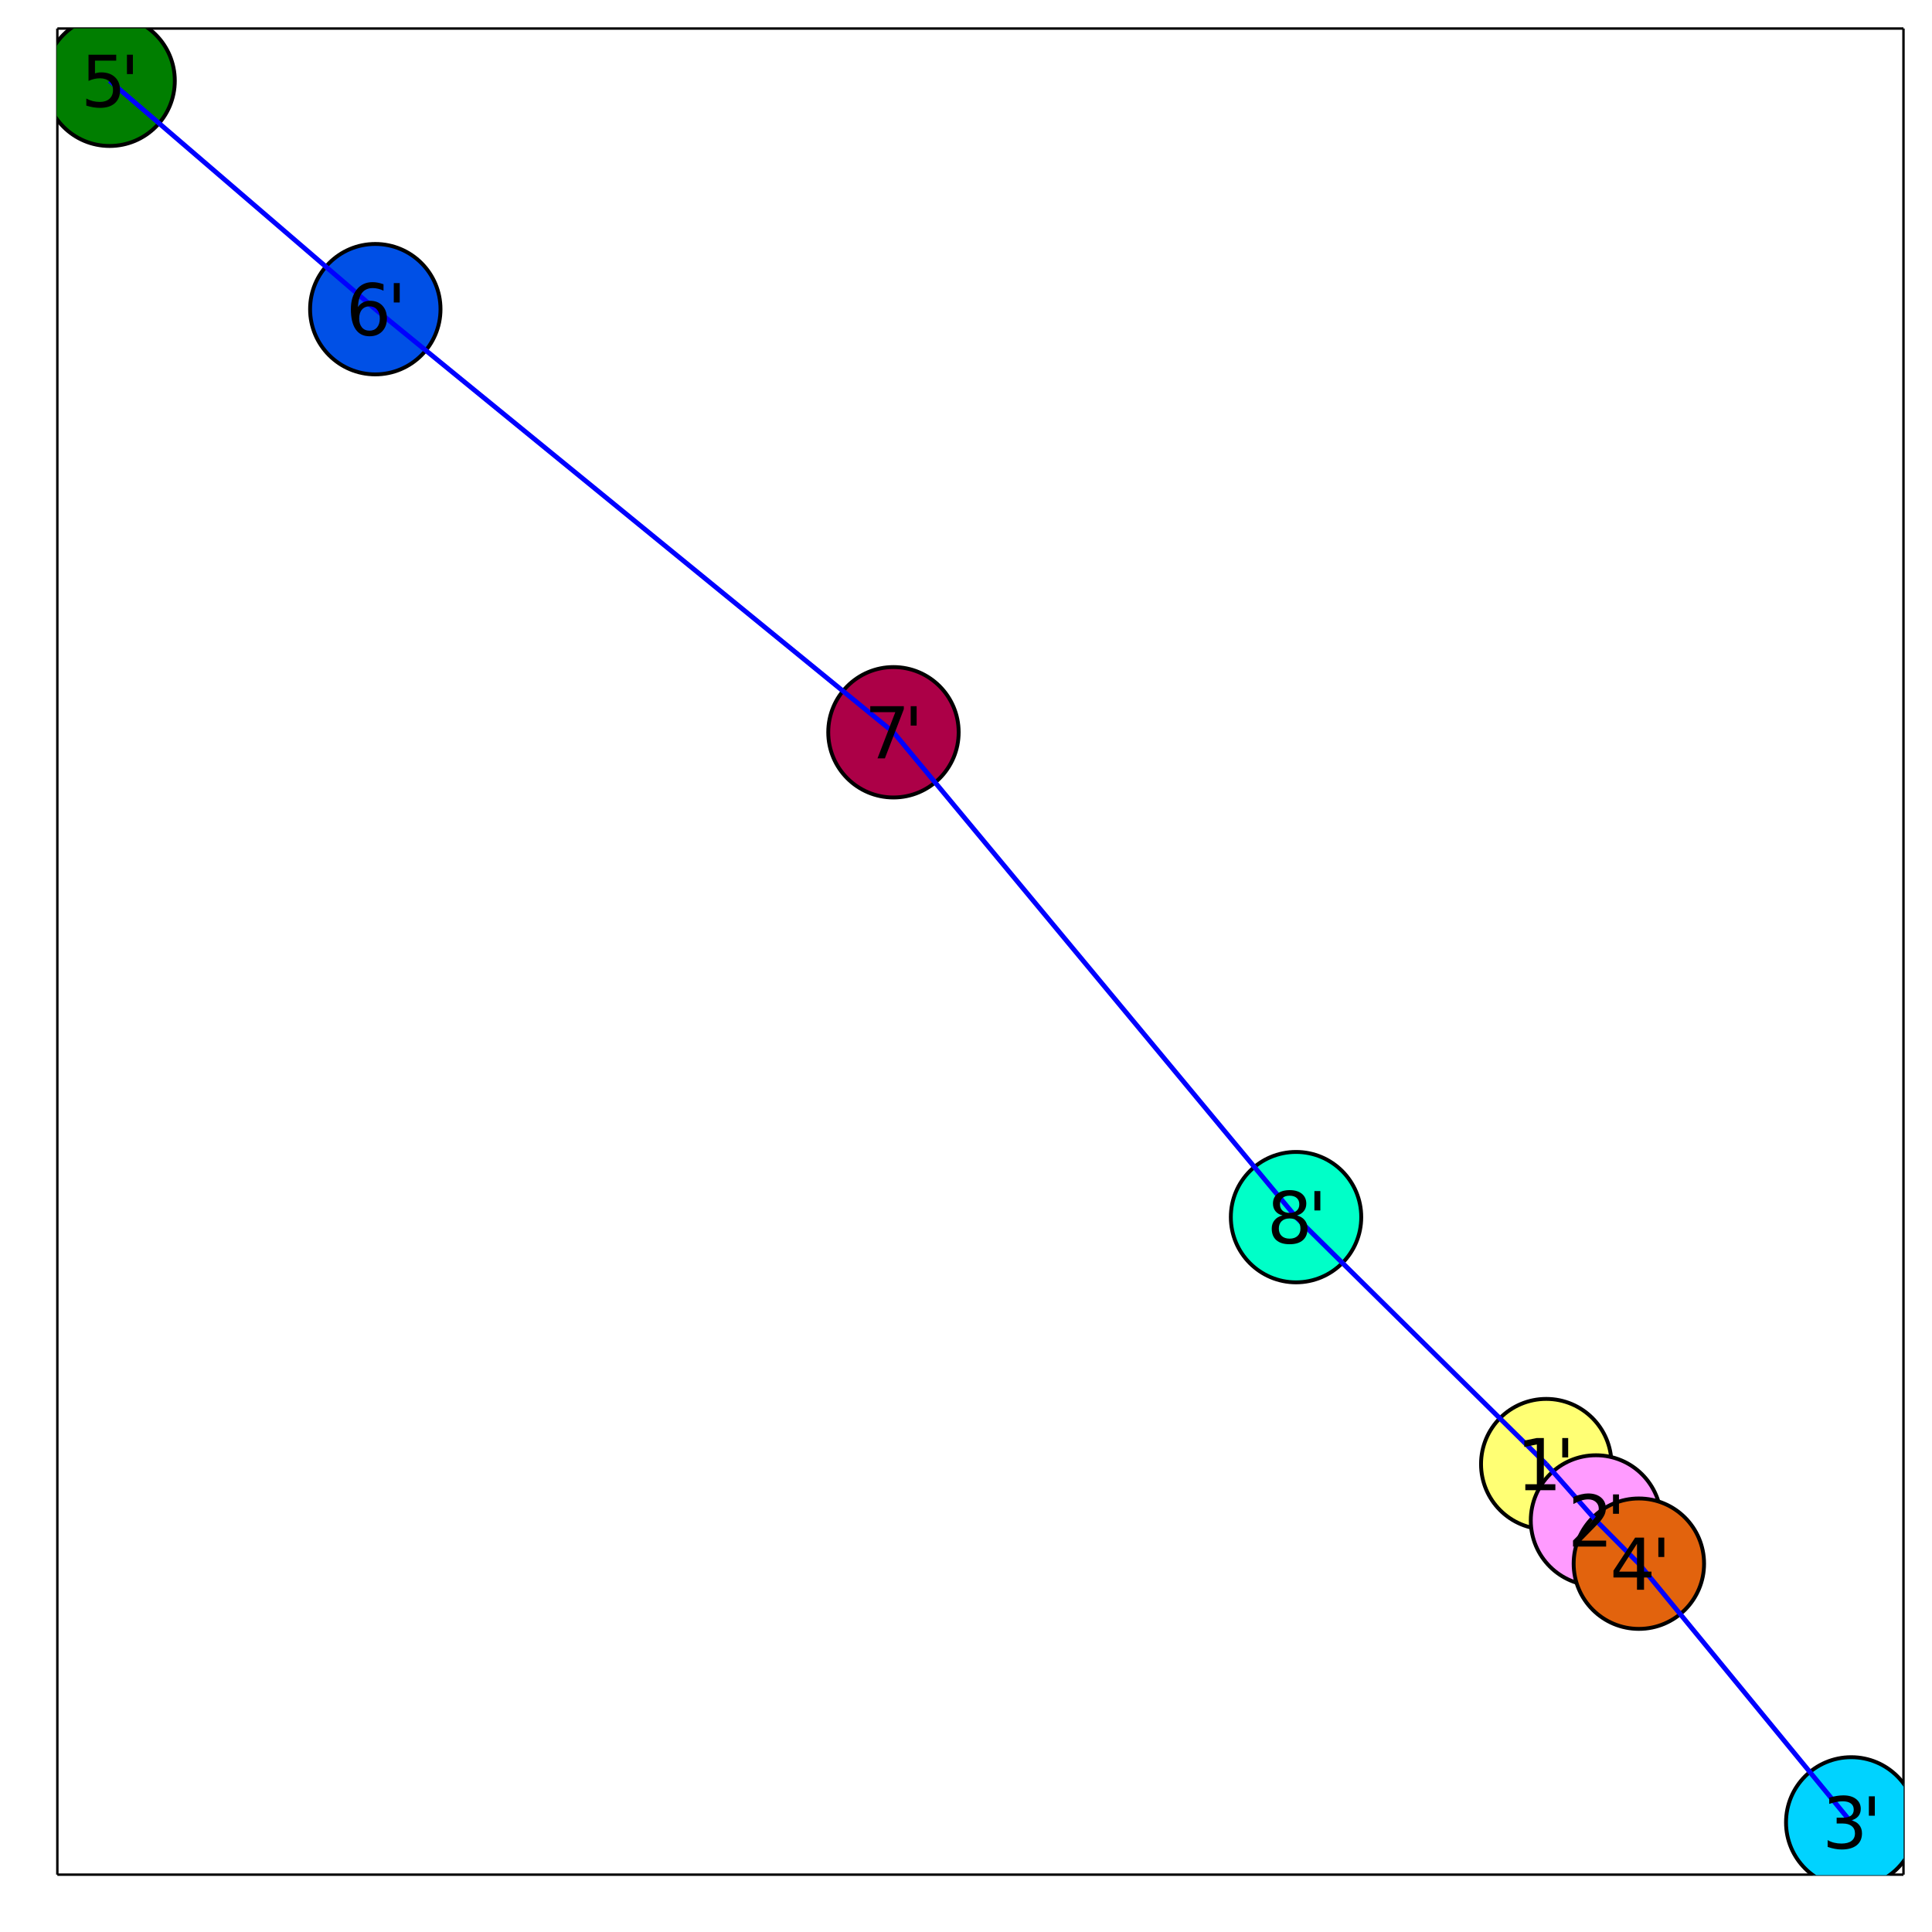
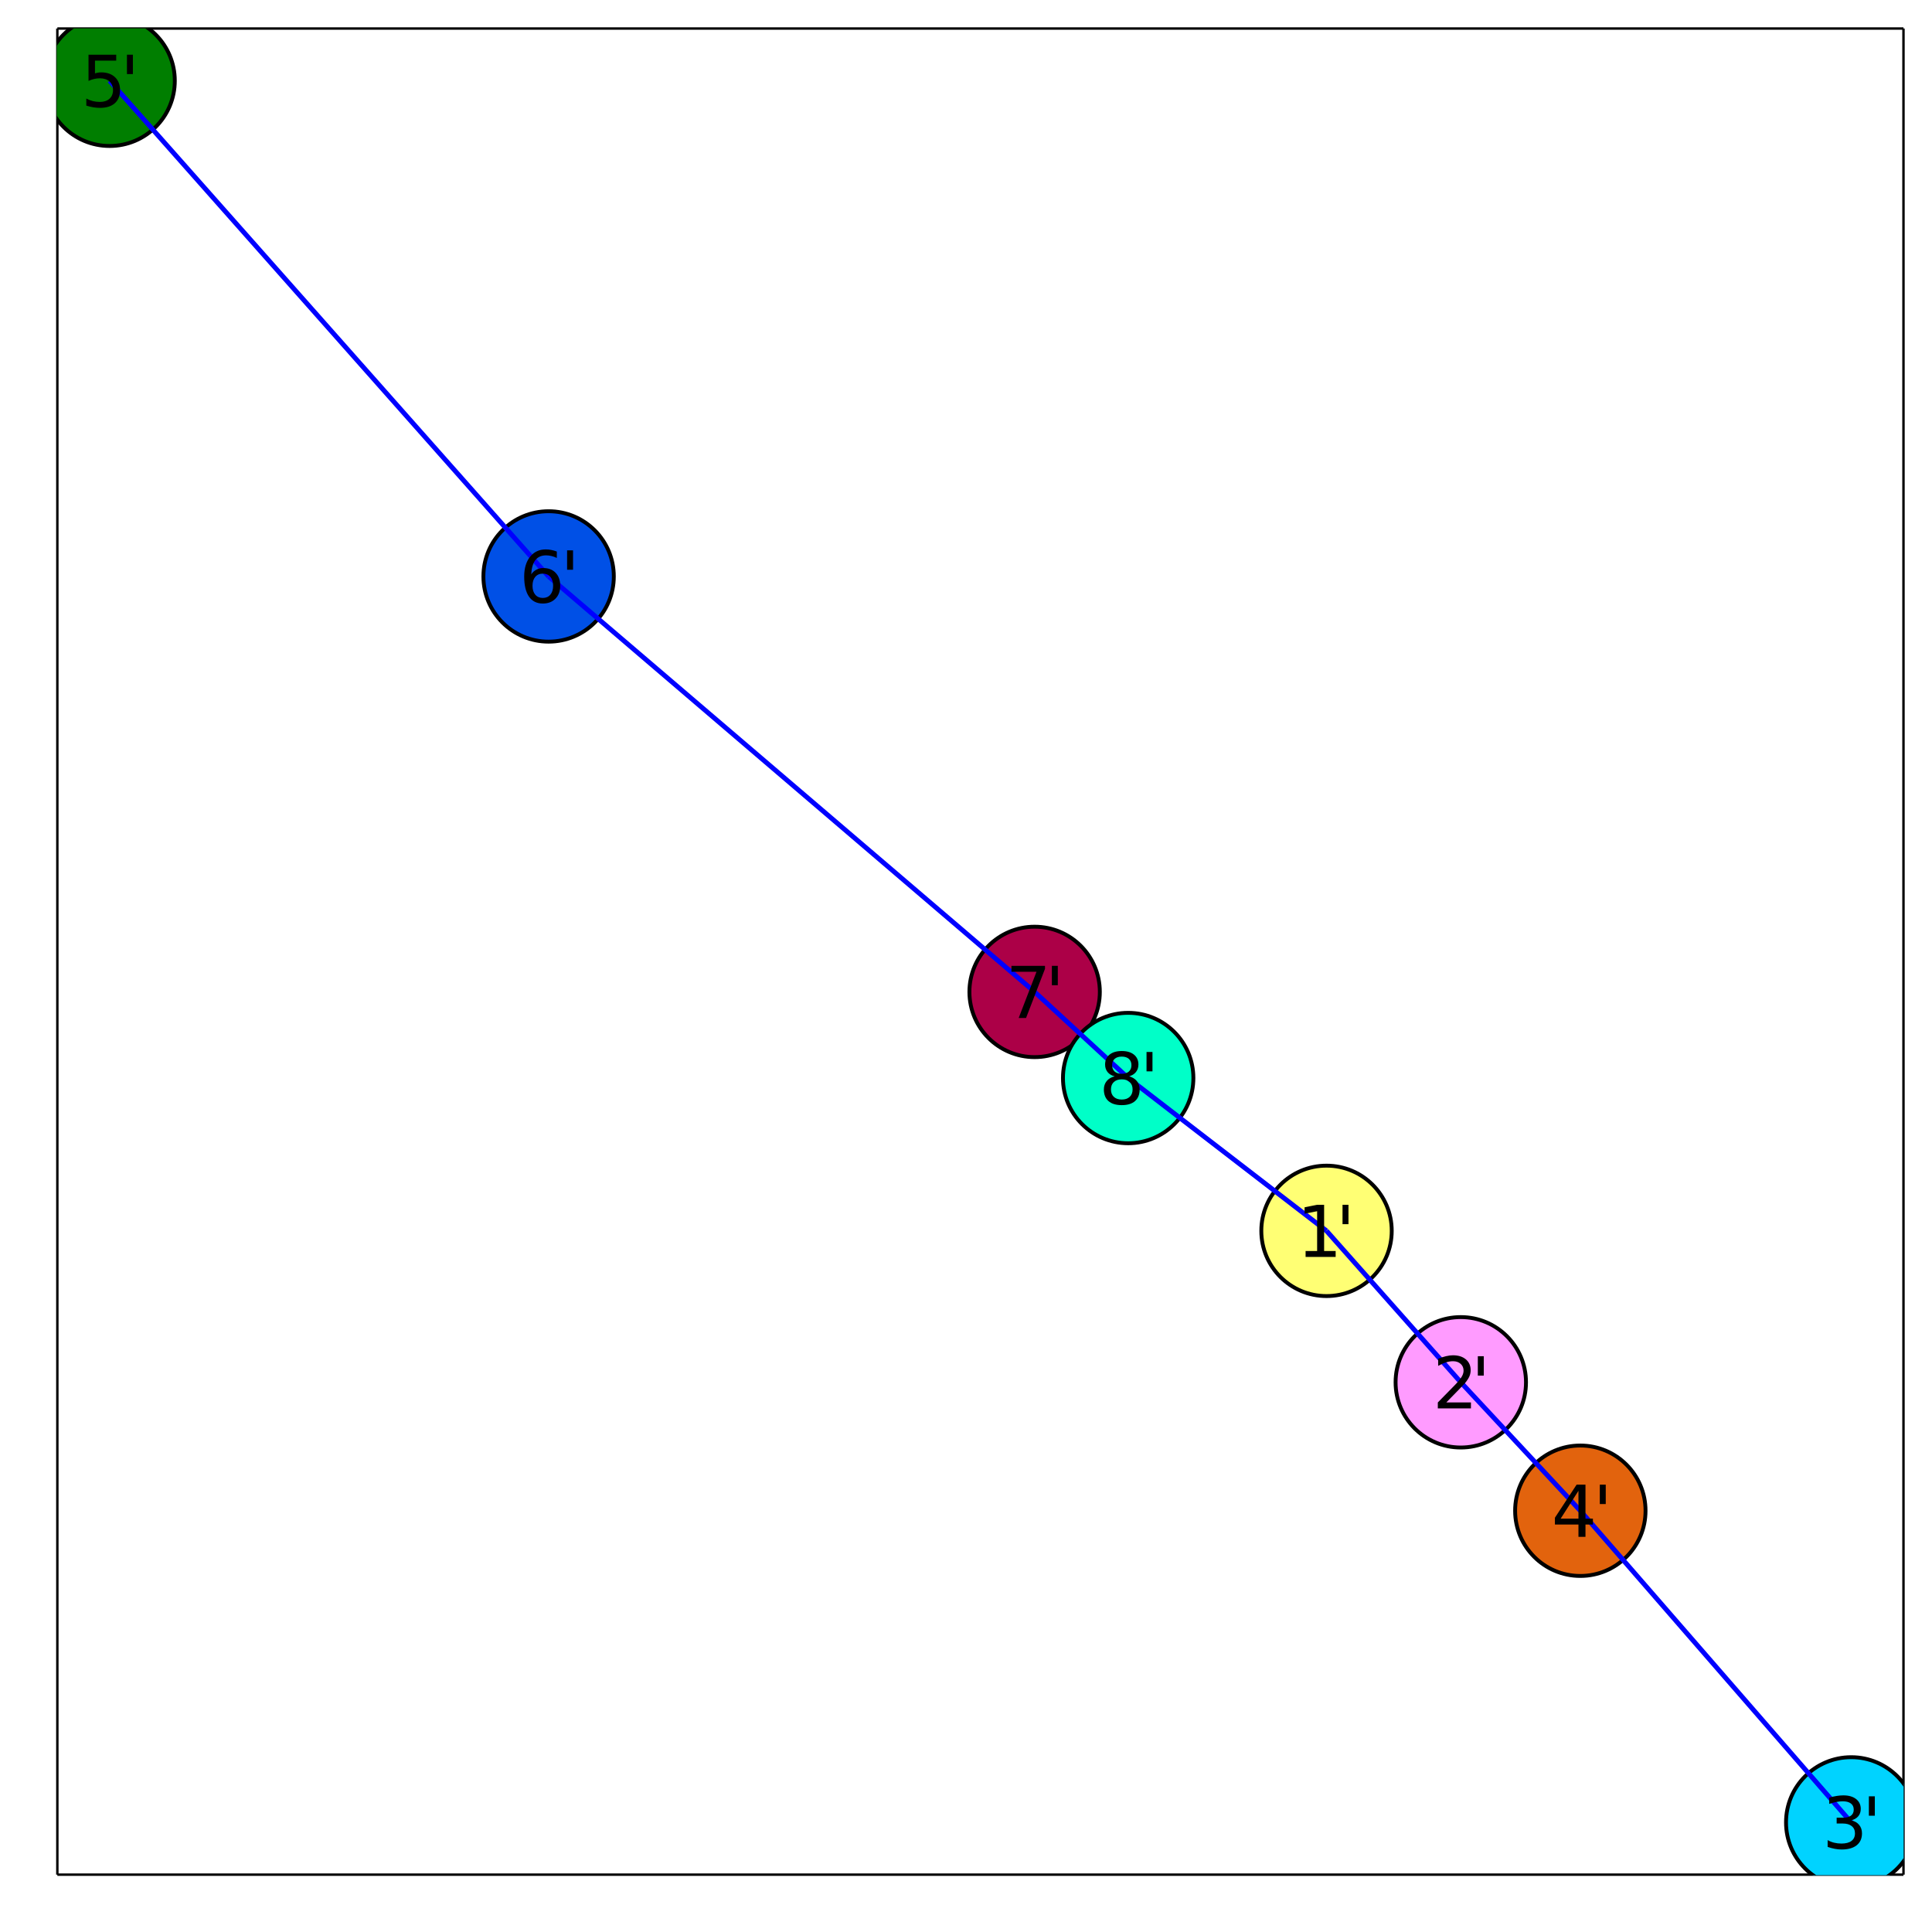
<svg xmlns="http://www.w3.org/2000/svg" width="800" height="800" viewBox="0 0 3200 3200">
  <defs>
-     <clipPath id="clip920">
+     <clipPath id="clip800">
      <rect x="0" y="0" width="3200" height="3200" />
    </clipPath>
  </defs>
-   <path clip-path="url(#clip920)" d=" M0 3200 L3200 3200 L3200 0 L0 0  Z   " fill="#ffffff" fill-rule="evenodd" fill-opacity="1" />
+   <path clip-path="url(#clip800)" d=" M0 3200 L3200 3200 L3200 0 L0 0  Z   " fill="#ffffff" fill-rule="evenodd" fill-opacity="1" />
  <defs>
-     <clipPath id="clip921">
+     <clipPath id="clip801">
      <rect x="640" y="320" width="2241" height="2241" />
    </clipPath>
  </defs>
-   <path clip-path="url(#clip920)" d=" M94.992 3105.01 L3152.76 3105.01 L3152.76 47.244 L94.992 47.244  Z   " fill="#ffffff" fill-rule="evenodd" fill-opacity="1" />
+   <path clip-path="url(#clip800)" d=" M94.992 3105.01 L3152.76 3105.01 L3152.76 47.244 L94.992 47.244  Z   " fill="#ffffff" fill-rule="evenodd" fill-opacity="1" />
  <defs>
-     <clipPath id="clip922">
+     <clipPath id="clip802">
      <rect x="94" y="47" width="3059" height="3059" />
    </clipPath>
  </defs>
-   <polyline clip-path="url(#clip920)" style="stroke:#000000; stroke-width:4; stroke-opacity:1; fill:none" points="   94.992,3105.01 3152.76,3105.01    " />
-   <polyline clip-path="url(#clip920)" style="stroke:#000000; stroke-width:4; stroke-opacity:1; fill:none" points="   94.992,3105.01 94.992,47.244    " />
-   <polyline clip-path="url(#clip920)" style="stroke:#000000; stroke-width:4; stroke-opacity:1; fill:none" points="   94.992,47.244 3152.76,47.244    " />
-   <polyline clip-path="url(#clip920)" style="stroke:#000000; stroke-width:4; stroke-opacity:1; fill:none" points="   3152.76,3105.01 3152.76,47.244    " />
-   <circle clip-path="url(#clip922)" cx="2561.07" cy="2425.03" r="108" fill="#ffff74" fill-rule="evenodd" fill-opacity="1" stroke="#000000" stroke-opacity="1" stroke-width="6.4" />
-   <circle clip-path="url(#clip922)" cx="2643.46" cy="2518.38" r="108" fill="#ff9bff" fill-rule="evenodd" fill-opacity="1" stroke="#000000" stroke-opacity="1" stroke-width="6.4" />
-   <circle clip-path="url(#clip922)" cx="3066.22" cy="3018.47" r="108" fill="#00d3ff" fill-rule="evenodd" fill-opacity="1" stroke="#000000" stroke-opacity="1" stroke-width="6.4" />
-   <circle clip-path="url(#clip922)" cx="2714.48" cy="2589.95" r="108" fill="#e2630d" fill-rule="evenodd" fill-opacity="1" stroke="#000000" stroke-opacity="1" stroke-width="6.4" />
-   <circle clip-path="url(#clip922)" cx="181.533" cy="133.785" r="108" fill="#007e00" fill-rule="evenodd" fill-opacity="1" stroke="#000000" stroke-opacity="1" stroke-width="6.4" />
-   <circle clip-path="url(#clip922)" cx="621.612" cy="512.089" r="108" fill="#0050e6" fill-rule="evenodd" fill-opacity="1" stroke="#000000" stroke-opacity="1" stroke-width="6.4" />
-   <circle clip-path="url(#clip922)" cx="1479.85" cy="1212.88" r="108" fill="#ac0047" fill-rule="evenodd" fill-opacity="1" stroke="#000000" stroke-opacity="1" stroke-width="6.4" />
-   <circle clip-path="url(#clip922)" cx="2146.65" cy="2015.97" r="108" fill="#00ffc8" fill-rule="evenodd" fill-opacity="1" stroke="#000000" stroke-opacity="1" stroke-width="6.4" />
-   <polyline clip-path="url(#clip922)" style="stroke:#0000ff; stroke-width:8; stroke-opacity:1; fill:none" points="   2561.07,2425.03 2643.46,2518.38    " />
-   <polyline clip-path="url(#clip922)" style="stroke:#0000ff; stroke-width:8; stroke-opacity:1; fill:none" points="   2561.07,2425.03 2146.65,2015.97    " />
-   <polyline clip-path="url(#clip922)" style="stroke:#0000ff; stroke-width:8; stroke-opacity:1; fill:none" points="   2643.46,2518.38 2714.48,2589.95    " />
-   <polyline clip-path="url(#clip922)" style="stroke:#0000ff; stroke-width:8; stroke-opacity:1; fill:none" points="   3066.22,3018.47 2714.48,2589.95    " />
-   <polyline clip-path="url(#clip922)" style="stroke:#0000ff; stroke-width:8; stroke-opacity:1; fill:none" points="   181.533,133.785 621.612,512.089    " />
-   <polyline clip-path="url(#clip922)" style="stroke:#0000ff; stroke-width:8; stroke-opacity:1; fill:none" points="   621.612,512.089 1479.85,1212.88    " />
-   <polyline clip-path="url(#clip922)" style="stroke:#0000ff; stroke-width:8; stroke-opacity:1; fill:none" points="   1479.85,1212.88 2146.65,2015.97    " />
-   <path clip-path="url(#clip920)" d="M 0 0 M2526.41 2458.4 L2545.5 2458.4 L2545.5 2392.48 L2524.73 2396.65 L2524.73 2386 L2545.39 2381.83 L2557.08 2381.83 L2557.08 2458.4 L2576.18 2458.4 L2576.18 2468.23 L2526.41 2468.23 L2526.41 2458.4 Z" fill="#000000" fill-rule="evenodd" fill-opacity="1" />
-   <path clip-path="url(#clip920)" d="M 0 0 M2597.41 2381.83 L2597.41 2413.95 L2587.58 2413.95 L2587.58 2381.83 L2597.41 2381.83 Z" fill="#000000" fill-rule="evenodd" fill-opacity="1" />
-   <path clip-path="url(#clip920)" d="M 0 0 M2619.48 2551.74 L2660.27 2551.74 L2660.27 2561.58 L2605.41 2561.58 L2605.41 2551.74 Q2612.07 2544.86 2623.53 2533.28 Q2635.04 2521.65 2637.99 2518.3 Q2643.61 2511.99 2645.81 2507.65 Q2648.06 2503.25 2648.06 2499.02 Q2648.06 2492.14 2643.2 2487.8 Q2638.4 2483.46 2630.64 2483.46 Q2625.15 2483.46 2619.01 2485.37 Q2612.94 2487.28 2605.99 2491.15 L2605.99 2479.35 Q2613.05 2476.51 2619.19 2475.07 Q2625.32 2473.62 2630.41 2473.62 Q2643.84 2473.62 2651.83 2480.33 Q2659.81 2487.05 2659.81 2498.27 Q2659.81 2503.6 2657.79 2508.4 Q2655.82 2513.15 2650.55 2519.63 Q2649.11 2521.3 2641.35 2529.35 Q2633.6 2537.33 2619.48 2551.74 Z" fill="#000000" fill-rule="evenodd" fill-opacity="1" />
-   <path clip-path="url(#clip920)" d="M 0 0 M2681.51 2475.18 L2681.51 2507.3 L2671.67 2507.3 L2671.67 2475.18 L2681.51 2475.18 Z" fill="#000000" fill-rule="evenodd" fill-opacity="1" />
-   <path clip-path="url(#clip920)" d="M 0 0 M3066.22 3015.08 Q3074.61 3016.88 3079.29 3022.55 Q3084.04 3028.22 3084.04 3036.55 Q3084.04 3049.34 3075.24 3056.34 Q3066.45 3063.35 3050.24 3063.35 Q3044.8 3063.35 3039.02 3062.25 Q3033.29 3061.2 3027.15 3059.06 L3027.15 3047.78 Q3032.01 3050.61 3037.8 3052.06 Q3043.59 3053.51 3049.9 3053.51 Q3060.89 3053.51 3066.62 3049.17 Q3072.41 3044.83 3072.41 3036.55 Q3072.41 3028.91 3067.03 3024.63 Q3061.7 3020.29 3052.15 3020.29 L3042.08 3020.29 L3042.08 3010.68 L3052.62 3010.68 Q3061.24 3010.68 3065.81 3007.27 Q3070.38 3003.8 3070.38 2997.32 Q3070.38 2990.66 3065.64 2987.13 Q3060.95 2983.54 3052.15 2983.54 Q3047.35 2983.54 3041.85 2984.58 Q3036.35 2985.63 3029.76 2987.83 L3029.76 2977.41 Q3036.41 2975.56 3042.2 2974.63 Q3048.04 2973.7 3053.19 2973.7 Q3066.5 2973.7 3074.26 2979.78 Q3082.01 2985.8 3082.01 2996.1 Q3082.01 3003.28 3077.91 3008.25 Q3073.8 3013.17 3066.22 3015.08 Z" fill="#000000" fill-rule="evenodd" fill-opacity="1" />
-   <path clip-path="url(#clip920)" d="M 0 0 M3105.28 2975.27 L3105.28 3007.39 L3095.44 3007.39 L3095.44 2975.27 L3105.28 2975.27 Z" fill="#000000" fill-rule="evenodd" fill-opacity="1" />
-   <path clip-path="url(#clip920)" d="M 0 0 M2711.38 2556.93 L2681.87 2603.06 L2711.38 2603.06 L2711.38 2556.93 M2708.32 2546.75 L2723.02 2546.75 L2723.02 2603.06 L2735.34 2603.06 L2735.34 2612.78 L2723.02 2612.78 L2723.02 2633.15 L2711.38 2633.15 L2711.38 2612.78 L2672.38 2612.78 L2672.38 2601.49 L2708.32 2546.75 Z" fill="#000000" fill-rule="evenodd" fill-opacity="1" />
-   <path clip-path="url(#clip920)" d="M 0 0 M2756.58 2546.75 L2756.58 2578.87 L2746.74 2578.87 L2746.74 2546.75 L2756.58 2546.75 Z" fill="#000000" fill-rule="evenodd" fill-opacity="1" />
-   <path clip-path="url(#clip920)" d="M 0 0 M146.608 90.585 L192.499 90.585 L192.499 100.422 L157.314 100.422 L157.314 121.603 Q159.86 120.735 162.407 120.33 Q164.953 119.867 167.499 119.867 Q181.967 119.867 190.416 127.795 Q198.865 135.723 198.865 149.265 Q198.865 163.212 190.184 170.966 Q181.504 178.663 165.705 178.663 Q160.265 178.663 154.594 177.737 Q148.981 176.811 142.962 174.959 L142.962 163.212 Q148.171 166.047 153.726 167.436 Q159.282 168.825 165.474 168.825 Q175.485 168.825 181.33 163.559 Q187.175 158.293 187.175 149.265 Q187.175 140.237 181.33 134.971 Q175.485 129.705 165.474 129.705 Q160.786 129.705 156.099 130.746 Q151.469 131.788 146.608 133.987 L146.608 90.585 Z" fill="#000000" fill-rule="evenodd" fill-opacity="1" />
-   <path clip-path="url(#clip920)" d="M 0 0 M220.103 90.585 L220.103 122.702 L210.265 122.702 L210.265 90.585 L220.103 90.585 Z" fill="#000000" fill-rule="evenodd" fill-opacity="1" />
-   <path clip-path="url(#clip920)" d="M 0 0 M612.006 507.431 Q604.136 507.431 599.506 512.813 Q594.934 518.195 594.934 527.57 Q594.934 536.887 599.506 542.327 Q604.136 547.709 612.006 547.709 Q619.876 547.709 624.448 542.327 Q629.078 536.887 629.078 527.57 Q629.078 518.195 624.448 512.813 Q619.876 507.431 612.006 507.431 M635.212 470.799 L635.212 481.447 Q630.814 479.364 626.3 478.264 Q621.844 477.165 617.446 477.165 Q605.872 477.165 599.738 484.977 Q593.661 492.79 592.793 508.588 Q596.207 503.554 601.358 500.892 Q606.508 498.172 612.7 498.172 Q625.721 498.172 633.244 506.1 Q640.825 513.97 640.825 527.57 Q640.825 540.88 632.955 548.924 Q625.085 556.968 612.006 556.968 Q597.018 556.968 589.089 545.509 Q581.161 533.993 581.161 512.176 Q581.161 491.69 590.883 479.538 Q600.606 467.327 616.983 467.327 Q621.381 467.327 625.837 468.195 Q630.351 469.063 635.212 470.799 Z" fill="#000000" fill-rule="evenodd" fill-opacity="1" />
-   <path clip-path="url(#clip920)" d="M 0 0 M662.064 468.889 L662.064 501.007 L652.226 501.007 L652.226 468.889 L662.064 468.889 Z" fill="#000000" fill-rule="evenodd" fill-opacity="1" />
-   <path clip-path="url(#clip920)" d="M 0 0 M1441.45 1169.68 L1497.01 1169.68 L1497.01 1174.66 L1465.64 1256.08 L1453.43 1256.08 L1482.94 1179.52 L1441.45 1179.52 L1441.45 1169.68 Z" fill="#000000" fill-rule="evenodd" fill-opacity="1" />
-   <path clip-path="url(#clip920)" d="M 0 0 M1518.24 1169.68 L1518.24 1201.8 L1508.41 1201.8 L1508.41 1169.68 L1518.24 1169.68 Z" fill="#000000" fill-rule="evenodd" fill-opacity="1" />
-   <path clip-path="url(#clip920)" d="M 0 0 M2136.03 2018.14 Q2127.7 2018.14 2122.9 2022.6 Q2118.15 2027.06 2118.15 2034.87 Q2118.15 2042.68 2122.9 2047.14 Q2127.7 2051.59 2136.03 2051.59 Q2144.37 2051.59 2149.17 2047.14 Q2153.97 2042.62 2153.97 2034.87 Q2153.97 2027.06 2149.17 2022.6 Q2144.42 2018.14 2136.03 2018.14 M2124.34 2013.17 Q2116.82 2011.31 2112.6 2006.16 Q2108.43 2001.01 2108.43 1993.61 Q2108.43 1983.25 2115.78 1977.23 Q2123.19 1971.21 2136.03 1971.21 Q2148.94 1971.21 2156.29 1977.23 Q2163.64 1983.25 2163.64 1993.61 Q2163.64 2001.01 2159.41 2006.16 Q2155.25 2011.31 2147.78 2013.17 Q2156.23 2015.13 2160.92 2020.86 Q2165.66 2026.59 2165.66 2034.87 Q2165.66 2047.43 2157.97 2054.14 Q2150.33 2060.85 2136.03 2060.85 Q2121.74 2060.85 2114.04 2054.14 Q2106.4 2047.43 2106.4 2034.87 Q2106.4 2026.59 2111.15 2020.86 Q2115.89 2015.13 2124.34 2013.17 M2120.06 1994.71 Q2120.06 2001.42 2124.23 2005.18 Q2128.45 2008.94 2136.03 2008.94 Q2143.56 2008.94 2147.78 2005.18 Q2152.06 2001.42 2152.06 1994.71 Q2152.06 1987.99 2147.78 1984.23 Q2143.56 1980.47 2136.03 1980.47 Q2128.45 1980.47 2124.23 1984.23 Q2120.06 1987.99 2120.06 1994.71 Z" fill="#000000" fill-rule="evenodd" fill-opacity="1" />
-   <path clip-path="url(#clip920)" d="M 0 0 M2186.9 1972.77 L2186.9 2004.89 L2177.06 2004.89 L2177.06 1972.77 L2186.9 1972.77 Z" fill="#000000" fill-rule="evenodd" fill-opacity="1" />
+   <polyline clip-path="url(#clip800)" style="stroke:#000000; stroke-width:4; stroke-opacity:1; fill:none" points="   94.992,3105.01 3152.76,3105.01    " />
+   <polyline clip-path="url(#clip800)" style="stroke:#000000; stroke-width:4; stroke-opacity:1; fill:none" points="   94.992,3105.01 94.992,47.244    " />
+   <polyline clip-path="url(#clip800)" style="stroke:#000000; stroke-width:4; stroke-opacity:1; fill:none" points="   94.992,47.244 3152.76,47.244    " />
+   <polyline clip-path="url(#clip800)" style="stroke:#000000; stroke-width:4; stroke-opacity:1; fill:none" points="   3152.76,3105.01 3152.76,47.244    " />
+   <circle clip-path="url(#clip802)" cx="2197.14" cy="2038.7" r="108" fill="#ffff74" fill-rule="evenodd" fill-opacity="1" stroke="#000000" stroke-opacity="1" stroke-width="6.4" />
+   <circle clip-path="url(#clip802)" cx="2419.53" cy="2289.53" r="108" fill="#ff9bff" fill-rule="evenodd" fill-opacity="1" stroke="#000000" stroke-opacity="1" stroke-width="6.4" />
+   <circle clip-path="url(#clip802)" cx="3066.22" cy="3018.47" r="108" fill="#00d3ff" fill-rule="evenodd" fill-opacity="1" stroke="#000000" stroke-opacity="1" stroke-width="6.4" />
+   <circle clip-path="url(#clip802)" cx="2617.52" cy="2502.26" r="108" fill="#e2630d" fill-rule="evenodd" fill-opacity="1" stroke="#000000" stroke-opacity="1" stroke-width="6.4" />
+   <circle clip-path="url(#clip802)" cx="181.533" cy="133.785" r="108" fill="#007e00" fill-rule="evenodd" fill-opacity="1" stroke="#000000" stroke-opacity="1" stroke-width="6.4" />
+   <circle clip-path="url(#clip802)" cx="908.677" cy="954.763" r="108" fill="#0050e6" fill-rule="evenodd" fill-opacity="1" stroke="#000000" stroke-opacity="1" stroke-width="6.4" />
+   <circle clip-path="url(#clip802)" cx="1713.67" cy="1642.92" r="108" fill="#ac0047" fill-rule="evenodd" fill-opacity="1" stroke="#000000" stroke-opacity="1" stroke-width="6.4" />
+   <circle clip-path="url(#clip802)" cx="1868.61" cy="1785.58" r="108" fill="#00ffc8" fill-rule="evenodd" fill-opacity="1" stroke="#000000" stroke-opacity="1" stroke-width="6.4" />
+   <polyline clip-path="url(#clip802)" style="stroke:#0000ff; stroke-width:8; stroke-opacity:1; fill:none" points="   2197.14,2038.7 2419.53,2289.53    " />
+   <polyline clip-path="url(#clip802)" style="stroke:#0000ff; stroke-width:8; stroke-opacity:1; fill:none" points="   2197.14,2038.7 1868.61,1785.58    " />
+   <polyline clip-path="url(#clip802)" style="stroke:#0000ff; stroke-width:8; stroke-opacity:1; fill:none" points="   2419.53,2289.53 2617.52,2502.26    " />
+   <polyline clip-path="url(#clip802)" style="stroke:#0000ff; stroke-width:8; stroke-opacity:1; fill:none" points="   3066.22,3018.47 2617.52,2502.26    " />
+   <polyline clip-path="url(#clip802)" style="stroke:#0000ff; stroke-width:8; stroke-opacity:1; fill:none" points="   181.533,133.785 908.677,954.763    " />
+   <polyline clip-path="url(#clip802)" style="stroke:#0000ff; stroke-width:8; stroke-opacity:1; fill:none" points="   908.677,954.763 1713.67,1642.92    " />
+   <polyline clip-path="url(#clip802)" style="stroke:#0000ff; stroke-width:8; stroke-opacity:1; fill:none" points="   1713.67,1642.92 1868.61,1785.58    " />
+   <path clip-path="url(#clip800)" d="M 0 0 M2162.48 2072.07 L2181.58 2072.07 L2181.58 2006.15 L2160.8 2010.32 L2160.8 1999.67 L2181.46 1995.5 L2193.15 1995.5 L2193.15 2072.07 L2212.25 2072.07 L2212.25 2081.9 L2162.48 2081.9 L2162.48 2072.07 Z" fill="#000000" fill-rule="evenodd" fill-opacity="1" />
+   <path clip-path="url(#clip800)" d="M 0 0 M2233.49 1995.5 L2233.49 2027.62 L2223.65 2027.62 L2223.65 1995.5 L2233.49 1995.5 Z" fill="#000000" fill-rule="evenodd" fill-opacity="1" />
+   <path clip-path="url(#clip800)" d="M 0 0 M2395.54 2322.9 L2436.34 2322.9 L2436.34 2332.73 L2381.48 2332.73 L2381.48 2322.9 Q2388.13 2316.01 2399.59 2304.43 Q2411.11 2292.8 2414.06 2289.45 Q2419.67 2283.14 2421.87 2278.8 Q2424.13 2274.4 2424.13 2270.18 Q2424.13 2263.29 2419.27 2258.95 Q2414.46 2254.61 2406.71 2254.61 Q2401.21 2254.61 2395.08 2256.52 Q2389 2258.43 2382.06 2262.31 L2382.06 2250.5 Q2389.12 2247.66 2395.25 2246.22 Q2401.39 2244.77 2406.48 2244.77 Q2419.9 2244.77 2427.89 2251.48 Q2435.88 2258.2 2435.88 2269.42 Q2435.88 2274.75 2433.85 2279.55 Q2431.88 2284.3 2426.62 2290.78 Q2425.17 2292.46 2417.42 2300.5 Q2409.66 2308.49 2395.54 2322.9 Z" fill="#000000" fill-rule="evenodd" fill-opacity="1" />
+   <path clip-path="url(#clip800)" d="M 0 0 M2457.58 2246.33 L2457.58 2278.45 L2447.74 2278.45 L2447.74 2246.33 L2457.58 2246.33 Z" fill="#000000" fill-rule="evenodd" fill-opacity="1" />
+   <path clip-path="url(#clip800)" d="M 0 0 M3066.22 3015.08 Q3074.61 3016.88 3079.29 3022.55 Q3084.04 3028.22 3084.04 3036.55 Q3084.04 3049.34 3075.24 3056.34 Q3066.45 3063.35 3050.24 3063.35 Q3044.8 3063.35 3039.02 3062.25 Q3033.29 3061.2 3027.15 3059.06 L3027.15 3047.78 Q3032.01 3050.61 3037.8 3052.06 Q3043.59 3053.51 3049.9 3053.51 Q3060.89 3053.51 3066.62 3049.17 Q3072.41 3044.83 3072.41 3036.55 Q3072.41 3028.91 3067.03 3024.63 Q3061.7 3020.29 3052.15 3020.29 L3042.08 3020.29 L3042.08 3010.68 L3052.62 3010.68 Q3061.24 3010.68 3065.81 3007.27 Q3070.38 3003.8 3070.38 2997.32 Q3070.38 2990.66 3065.64 2987.13 Q3060.95 2983.54 3052.15 2983.54 Q3047.35 2983.54 3041.85 2984.58 Q3036.35 2985.63 3029.76 2987.83 L3029.76 2977.41 Q3036.41 2975.56 3042.2 2974.63 Q3048.04 2973.7 3053.19 2973.7 Q3066.5 2973.7 3074.26 2979.78 Q3082.01 2985.8 3082.01 2996.1 Q3082.01 3003.28 3077.91 3008.25 Q3073.8 3013.17 3066.22 3015.08 Z" fill="#000000" fill-rule="evenodd" fill-opacity="1" />
+   <path clip-path="url(#clip800)" d="M 0 0 M3105.28 2975.27 L3105.28 3007.39 L3095.44 3007.39 L3095.44 2975.27 L3105.28 2975.27 Z" fill="#000000" fill-rule="evenodd" fill-opacity="1" />
+   <path clip-path="url(#clip800)" d="M 0 0 M2614.42 2469.25 L2584.91 2515.37 L2614.42 2515.37 L2614.42 2469.25 M2611.35 2459.06 L2626.05 2459.06 L2626.05 2515.37 L2638.38 2515.37 L2638.38 2525.09 L2626.05 2525.09 L2626.05 2545.46 L2614.42 2545.46 L2614.42 2525.09 L2575.42 2525.09 L2575.42 2513.81 L2611.35 2459.06 Z" fill="#000000" fill-rule="evenodd" fill-opacity="1" />
+   <path clip-path="url(#clip800)" d="M 0 0 M2659.62 2459.06 L2659.62 2491.18 L2649.78 2491.18 L2649.78 2459.06 L2659.62 2459.06 Z" fill="#000000" fill-rule="evenodd" fill-opacity="1" />
+   <path clip-path="url(#clip800)" d="M 0 0 M146.608 90.585 L192.499 90.585 L192.499 100.422 L157.314 100.422 L157.314 121.603 Q159.86 120.735 162.407 120.33 Q164.953 119.867 167.499 119.867 Q181.967 119.867 190.416 127.795 Q198.865 135.723 198.865 149.265 Q198.865 163.212 190.184 170.966 Q181.504 178.663 165.705 178.663 Q160.265 178.663 154.594 177.737 Q148.981 176.811 142.962 174.959 L142.962 163.212 Q148.171 166.047 153.726 167.436 Q159.282 168.825 165.474 168.825 Q175.485 168.825 181.33 163.559 Q187.175 158.293 187.175 149.265 Q187.175 140.237 181.33 134.971 Q175.485 129.705 165.474 129.705 Q160.786 129.705 156.099 130.746 Q151.469 131.788 146.608 133.987 L146.608 90.585 Z" fill="#000000" fill-rule="evenodd" fill-opacity="1" />
+   <path clip-path="url(#clip800)" d="M 0 0 M220.103 90.585 L220.103 122.702 L210.265 122.702 L210.265 90.585 L220.103 90.585 Z" fill="#000000" fill-rule="evenodd" fill-opacity="1" />
+   <path clip-path="url(#clip800)" d="M 0 0 M899.071 950.104 Q891.201 950.104 886.571 955.486 Q881.999 960.868 881.999 970.243 Q881.999 979.56 886.571 985 Q891.201 990.382 899.071 990.382 Q906.941 990.382 911.513 985 Q916.143 979.56 916.143 970.243 Q916.143 960.868 911.513 955.486 Q906.941 950.104 899.071 950.104 M922.277 913.473 L922.277 924.121 Q917.879 922.037 913.365 920.938 Q908.909 919.838 904.511 919.838 Q892.937 919.838 886.802 927.651 Q880.726 935.463 879.858 951.262 Q883.272 946.227 888.423 943.565 Q893.573 940.845 899.765 940.845 Q912.786 940.845 920.309 948.773 Q927.89 956.644 927.89 970.243 Q927.89 983.553 920.02 991.597 Q912.15 999.641 899.071 999.641 Q884.083 999.641 876.154 988.183 Q868.226 976.667 868.226 954.85 Q868.226 934.364 877.948 922.211 Q887.671 910 904.048 910 Q908.446 910 912.902 910.868 Q917.416 911.736 922.277 913.473 Z" fill="#000000" fill-rule="evenodd" fill-opacity="1" />
+   <path clip-path="url(#clip800)" d="M 0 0 M949.129 911.563 L949.129 943.681 L939.291 943.681 L939.291 911.563 L949.129 911.563 Z" fill="#000000" fill-rule="evenodd" fill-opacity="1" />
+   <path clip-path="url(#clip800)" d="M 0 0 M1675.28 1599.72 L1730.83 1599.72 L1730.83 1604.7 L1699.46 1686.12 L1687.25 1686.12 L1716.77 1609.56 L1675.28 1609.56 L1675.28 1599.72 Z" fill="#000000" fill-rule="evenodd" fill-opacity="1" />
+   <path clip-path="url(#clip800)" d="M 0 0 M1752.07 1599.72 L1752.07 1631.84 L1742.23 1631.84 L1742.23 1599.72 L1752.07 1599.72 Z" fill="#000000" fill-rule="evenodd" fill-opacity="1" />
+   <path clip-path="url(#clip800)" d="M 0 0 M1857.99 1787.75 Q1849.66 1787.75 1844.86 1792.2 Q1840.11 1796.66 1840.11 1804.47 Q1840.11 1812.29 1844.86 1816.74 Q1849.66 1821.2 1857.99 1821.2 Q1866.33 1821.2 1871.13 1816.74 Q1875.93 1812.23 1875.93 1804.47 Q1875.93 1796.66 1871.13 1792.2 Q1866.38 1787.75 1857.99 1787.75 M1846.3 1782.77 Q1838.78 1780.92 1834.56 1775.77 Q1830.39 1770.62 1830.39 1763.21 Q1830.39 1752.85 1837.74 1746.83 Q1845.15 1740.82 1857.99 1740.82 Q1870.9 1740.82 1878.25 1746.83 Q1885.6 1752.85 1885.6 1763.21 Q1885.6 1770.62 1881.37 1775.77 Q1877.21 1780.92 1869.74 1782.77 Q1878.19 1784.74 1882.88 1790.47 Q1887.62 1796.2 1887.62 1804.47 Q1887.62 1817.03 1879.93 1823.74 Q1872.29 1830.46 1857.99 1830.46 Q1843.7 1830.46 1836 1823.74 Q1828.36 1817.03 1828.36 1804.47 Q1828.36 1796.2 1833.11 1790.47 Q1837.85 1784.74 1846.3 1782.77 M1842.02 1764.31 Q1842.02 1771.02 1846.19 1774.79 Q1850.41 1778.55 1857.99 1778.55 Q1865.52 1778.55 1869.74 1774.79 Q1874.02 1771.02 1874.02 1764.31 Q1874.02 1757.6 1869.74 1753.84 Q1865.52 1750.08 1857.99 1750.08 Q1850.41 1750.08 1846.19 1753.84 Q1842.02 1757.6 1842.02 1764.31 Z" fill="#000000" fill-rule="evenodd" fill-opacity="1" />
+   <path clip-path="url(#clip800)" d="M 0 0 M1908.86 1742.38 L1908.86 1774.5 L1899.02 1774.5 L1899.02 1742.38 L1908.86 1742.38 Z" fill="#000000" fill-rule="evenodd" fill-opacity="1" />
</svg>
